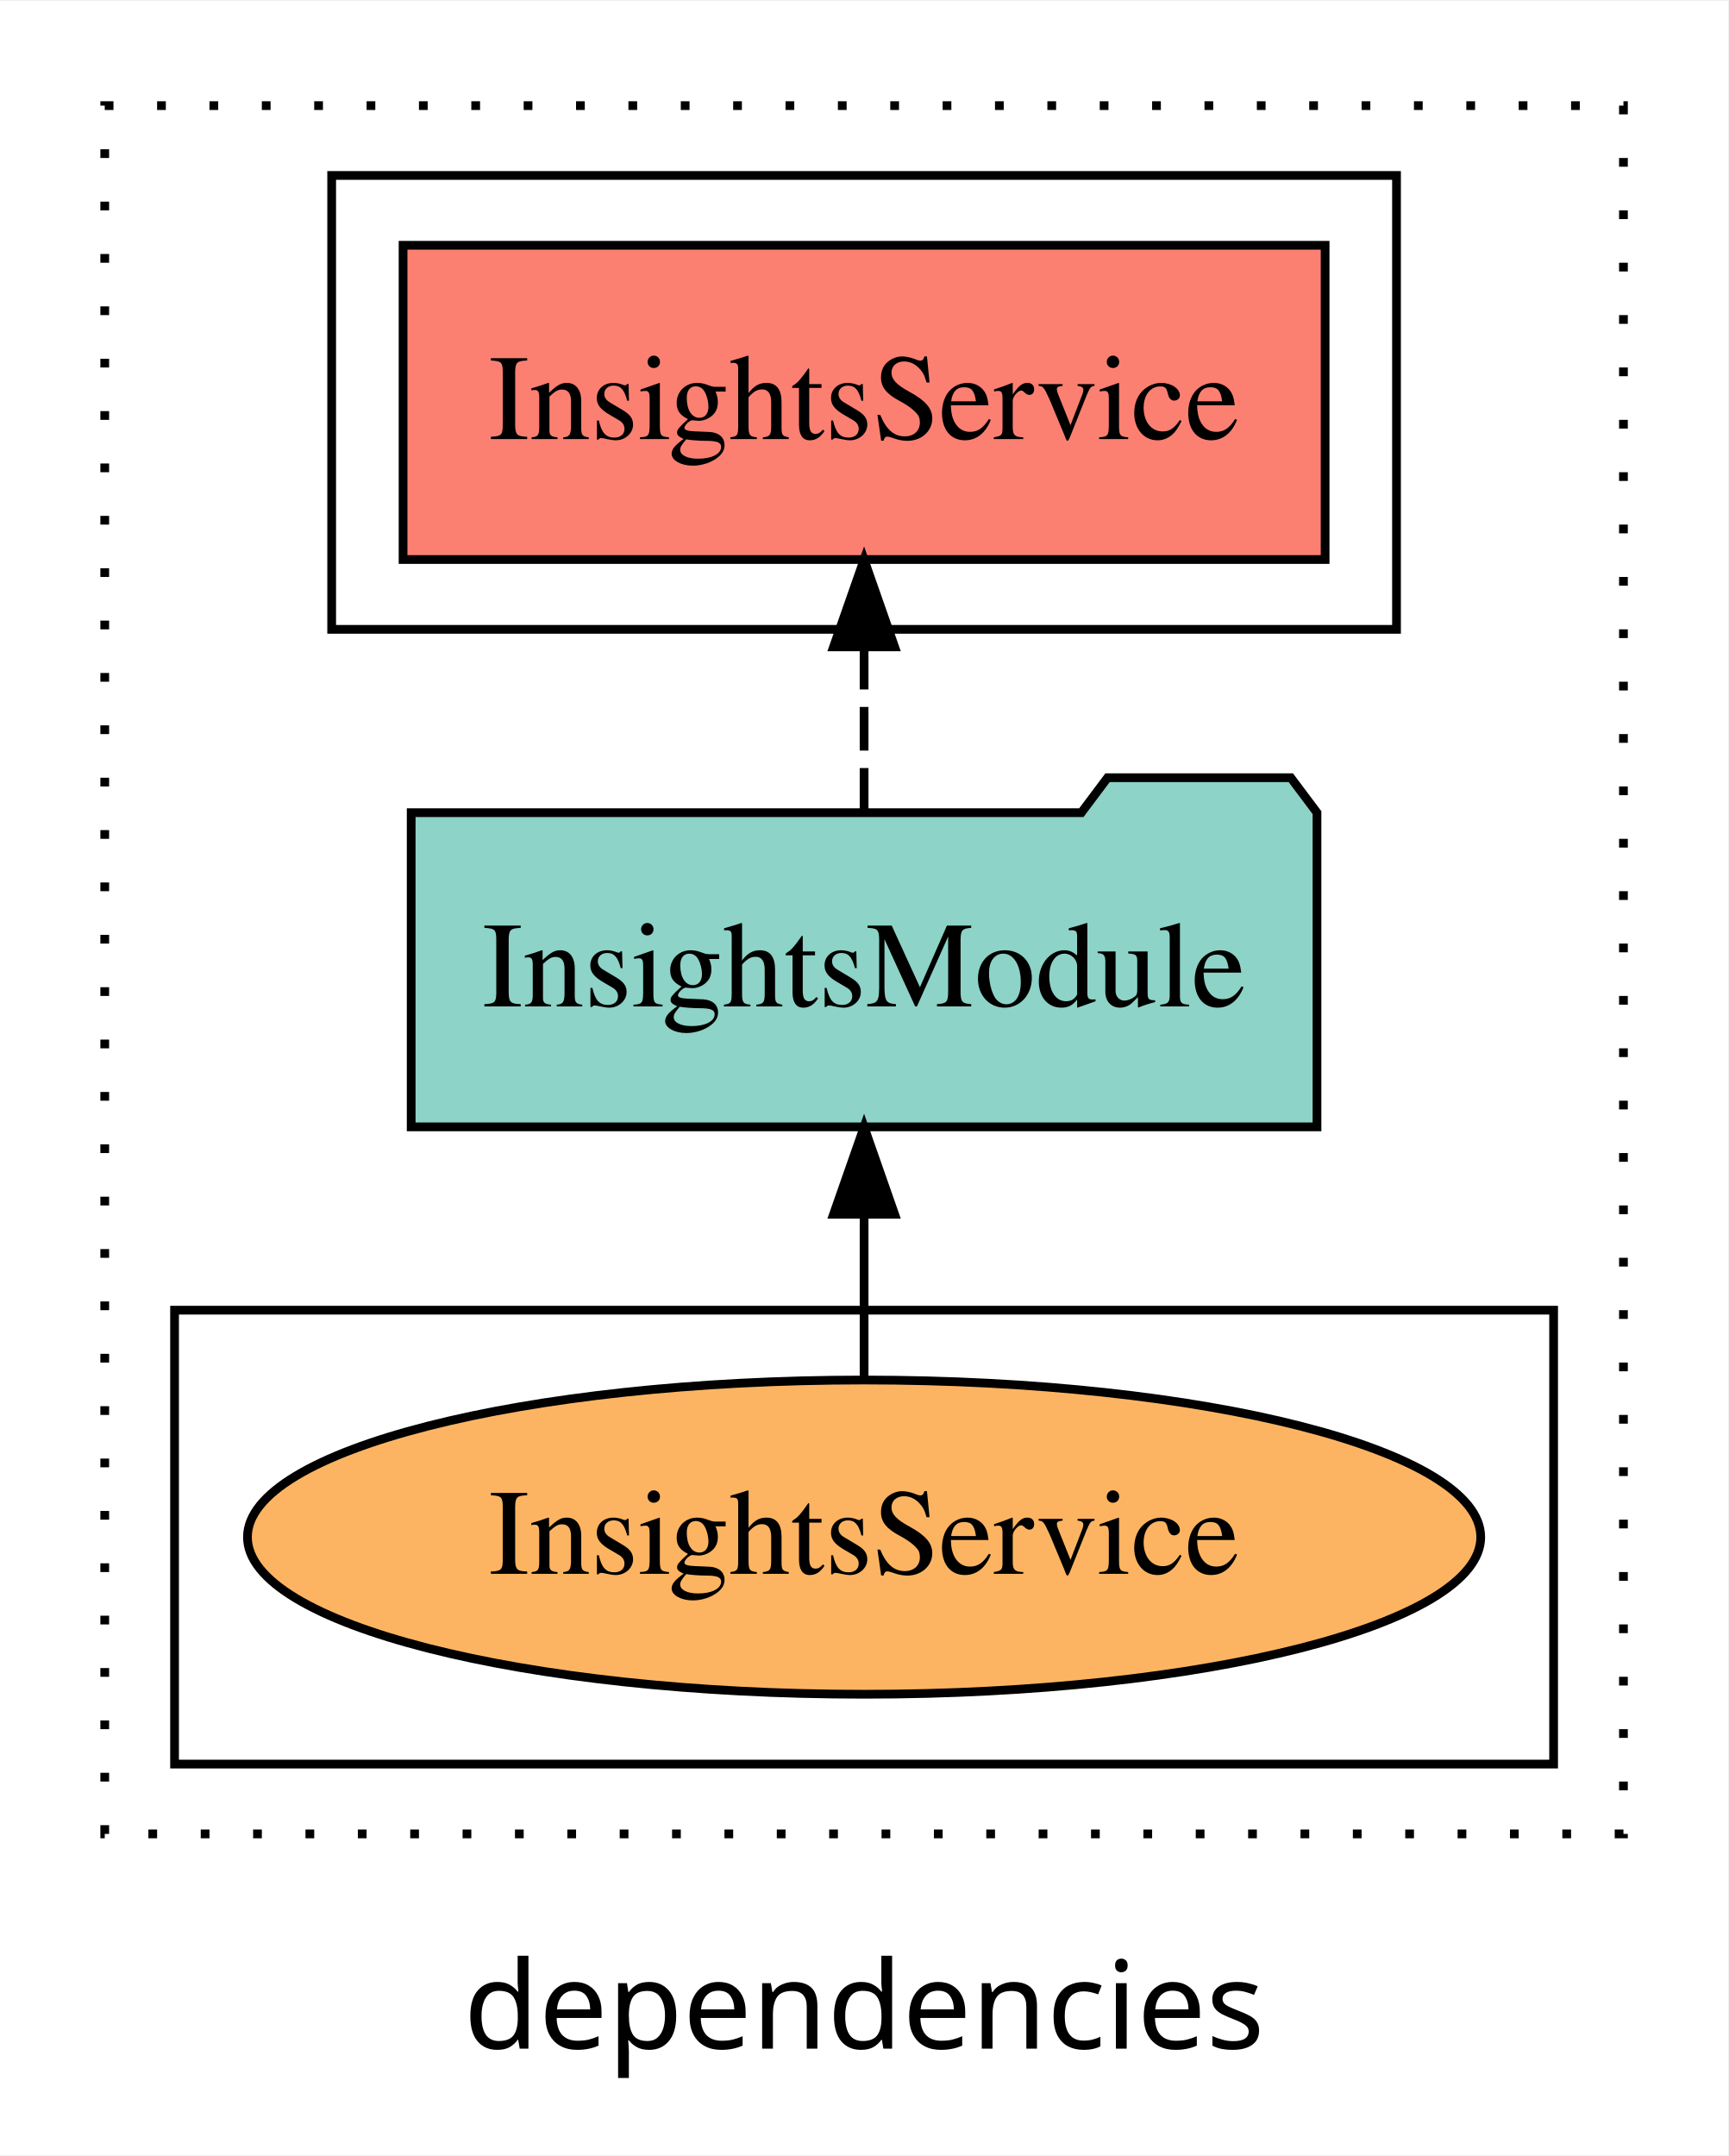
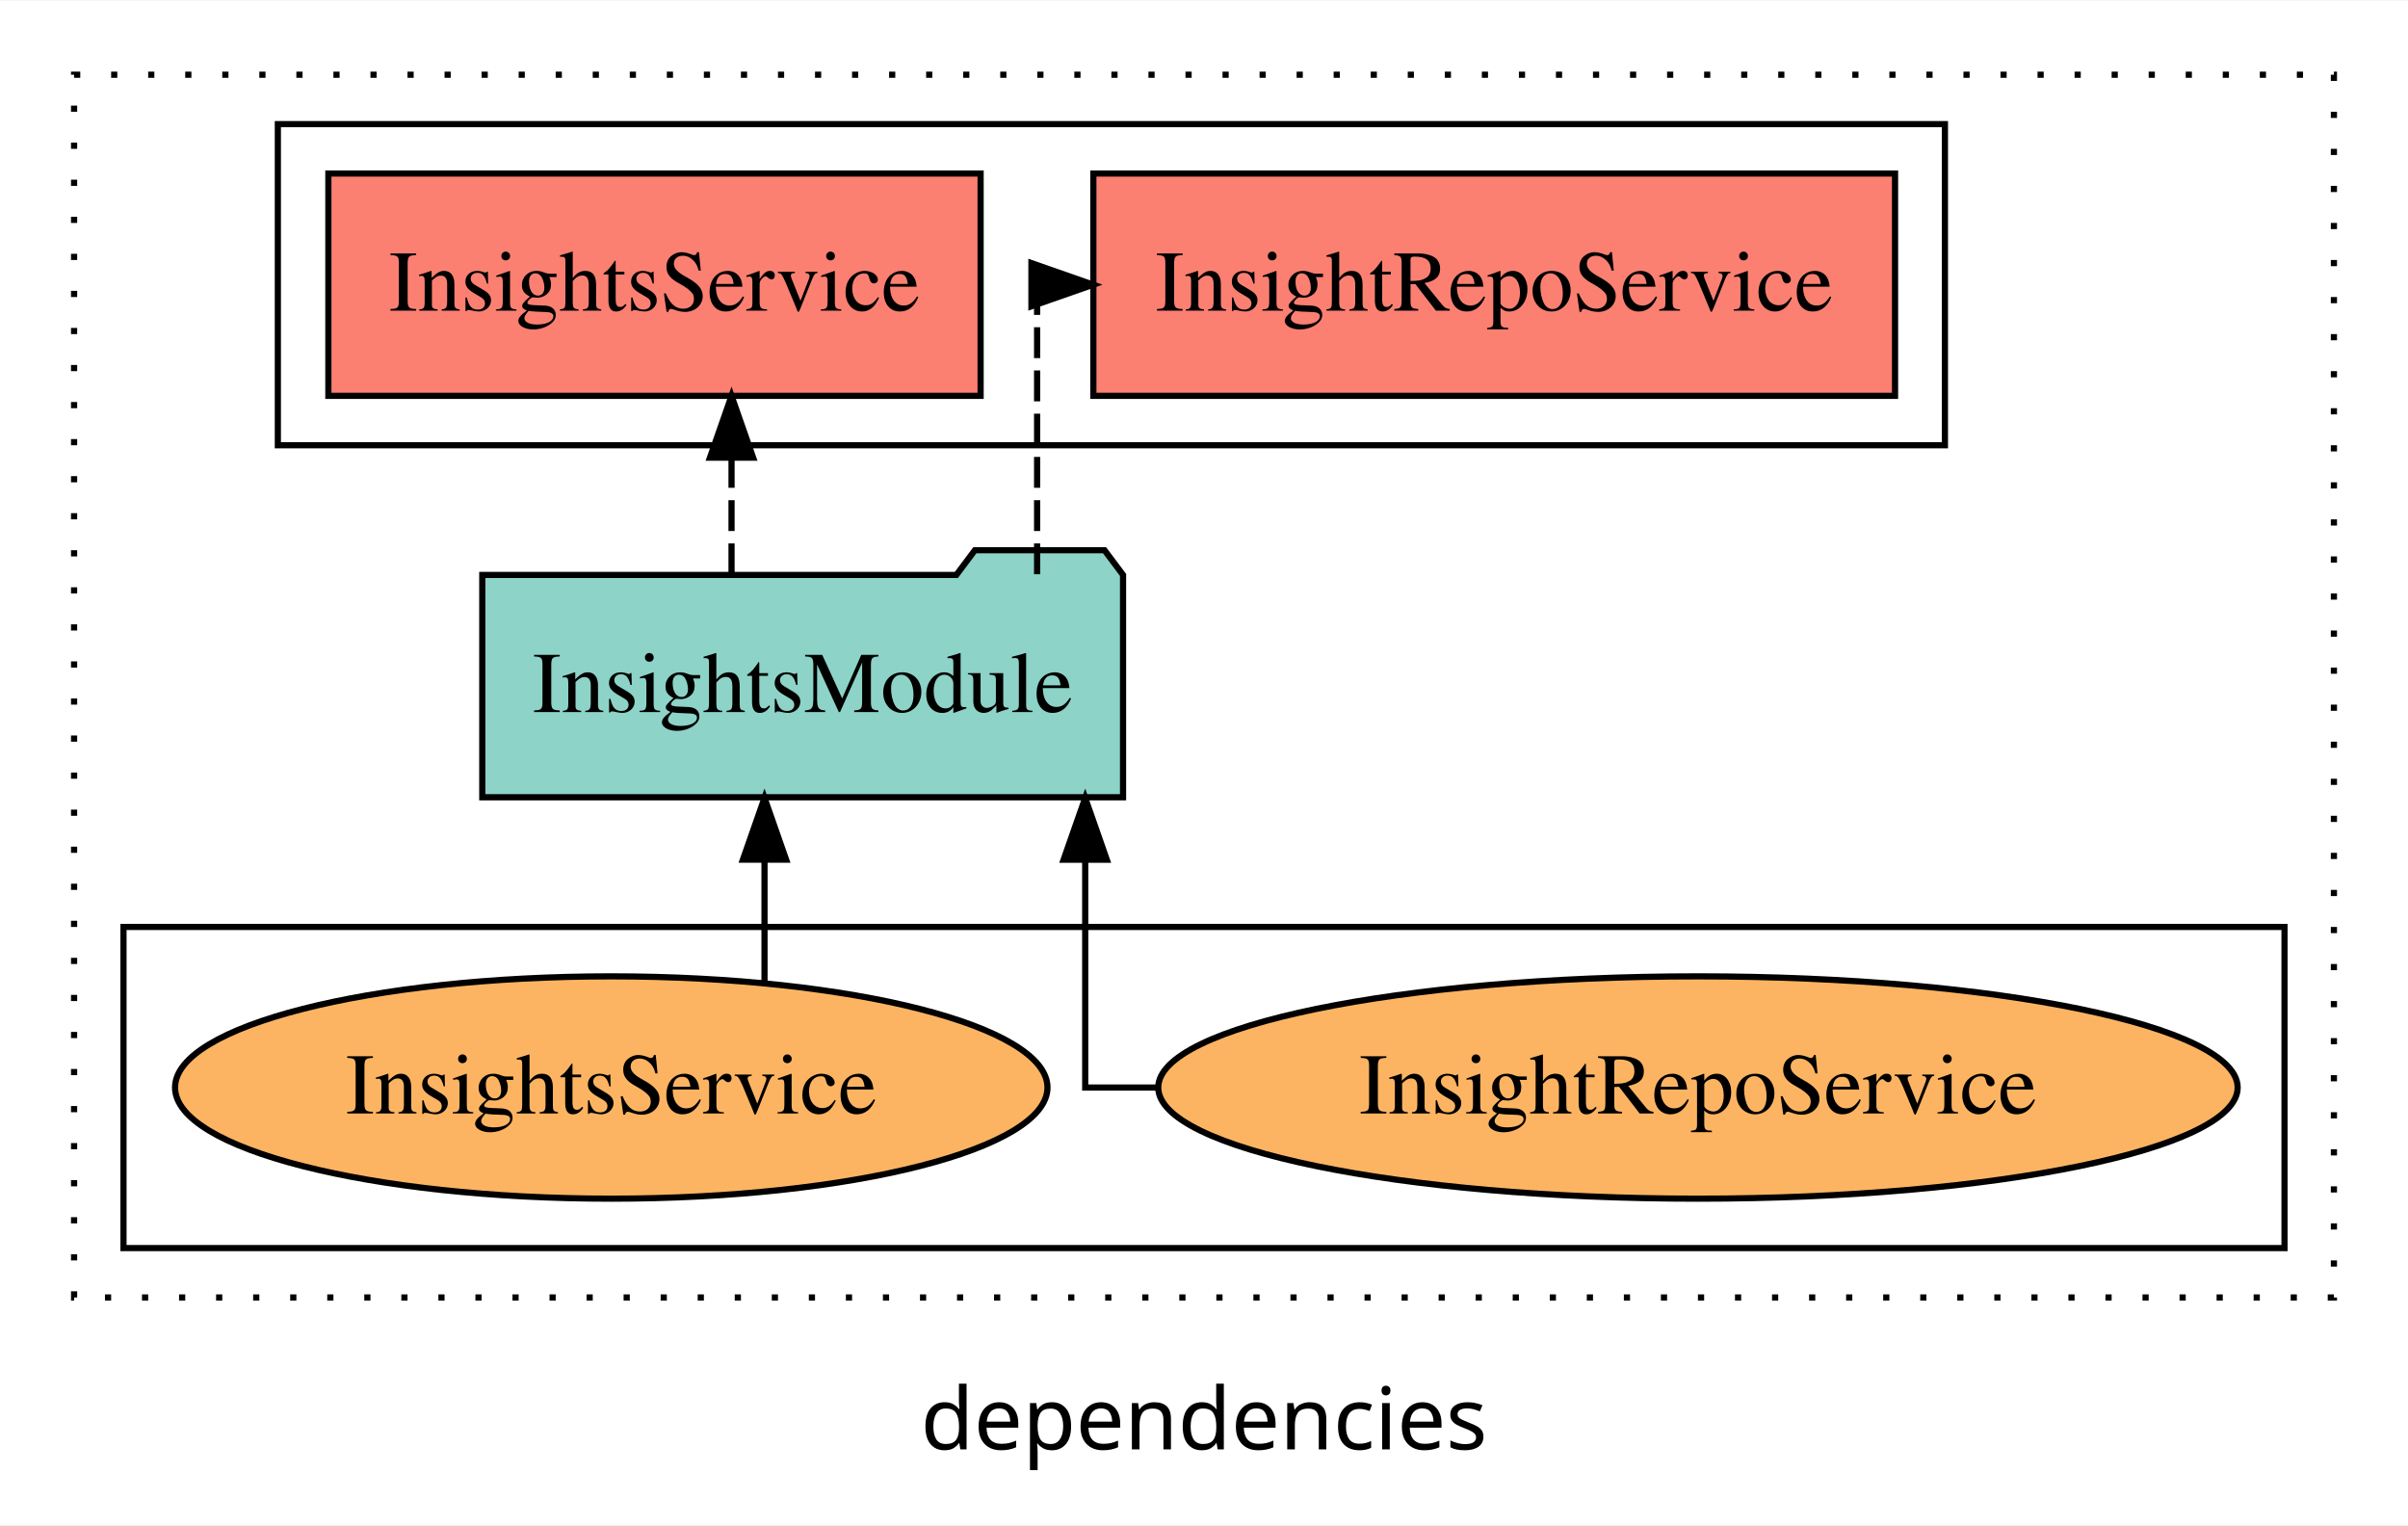
- <svg xmlns="http://www.w3.org/2000/svg" width="198pt" height="247pt" viewBox="0.00 0.00 198.00 246.80">
+ <svg xmlns="http://www.w3.org/2000/svg" width="390pt" height="247pt" viewBox="0.00 0.00 390.00 246.80">
  <g id="graph0" class="graph" transform="scale(1 1) rotate(0) translate(4 242.8)">
-     <polygon fill="white" stroke="transparent" points="-4,4 -4,-242.8 194,-242.8 194,4 -4,4" />
-     <text text-anchor="middle" x="95" y="-8.2" font-family="sans-serif" font-size="14.00">dependencies</text>
+     <polygon fill="white" stroke="transparent" points="-4,4 -4,-242.8 386,-242.8 386,4 -4,4" />
+     <text text-anchor="middle" x="191" y="-8.2" font-family="sans-serif" font-size="14.00">dependencies</text>
    <g id="clust1" class="cluster">
-       <polygon fill="none" stroke="black" stroke-dasharray="1,5" points="8,-32.8 8,-230.8 182,-230.8 182,-32.8 8,-32.8" />
+       <polygon fill="none" stroke="black" stroke-dasharray="1,5" points="8,-32.8 8,-230.8 374,-230.8 374,-32.8 8,-32.8" />
    </g>
    <g id="clust4" class="cluster">
-       <polygon fill="none" stroke="black" points="34,-170.8 34,-222.8 156,-222.8 156,-170.8 34,-170.8" />
+       <polygon fill="none" stroke="black" points="41,-170.8 41,-222.8 311,-222.8 311,-170.8 41,-170.8" />
    </g>
    <g id="clust6" class="cluster">
-       <polygon fill="none" stroke="black" points="16,-40.8 16,-92.8 174,-92.8 174,-40.8 16,-40.8" />
+       <polygon fill="none" stroke="black" points="16,-40.8 16,-92.8 366,-92.8 366,-40.8 16,-40.8" />
    </g>
    <g id="node1" class="node">
-       <polygon fill="#fb8072" stroke="black" points="147.82,-214.8 42.18,-214.8 42.18,-178.8 147.82,-178.8 147.82,-214.8" />
-       <text text-anchor="middle" x="95" y="-192.6" font-family="Times,serif" font-size="14.00">InsightsService </text>
+       <polygon fill="#fb8072" stroke="black" points="302.92,-214.8 173.08,-214.8 173.08,-178.8 302.92,-178.8 302.92,-214.8" />
+       <text text-anchor="middle" x="238" y="-192.6" font-family="Times,serif" font-size="14.00">InsightRepoService </text>
    </g>
    <g id="node2" class="node">
-       <polygon fill="#8dd3c7" stroke="black" points="146.89,-149.8 143.89,-153.8 122.89,-153.8 119.89,-149.8 43.11,-149.8 43.11,-113.8 146.89,-113.8 146.89,-149.8" />
-       <text text-anchor="middle" x="95" y="-127.6" font-family="Times,serif" font-size="14.00">InsightsModule</text>
+       <polygon fill="#fb8072" stroke="black" points="154.82,-214.8 49.18,-214.8 49.18,-178.8 154.82,-178.8 154.82,-214.8" />
+       <text text-anchor="middle" x="102" y="-192.6" font-family="Times,serif" font-size="14.00">InsightsService </text>
+     </g>
+     <g id="node3" class="node">
+       <polygon fill="#8dd3c7" stroke="black" points="177.89,-149.8 174.89,-153.8 153.89,-153.8 150.89,-149.8 74.11,-149.8 74.11,-113.8 177.89,-113.8 177.89,-149.8" />
+       <text text-anchor="middle" x="126" y="-127.6" font-family="Times,serif" font-size="14.00">InsightsModule</text>
    </g>
    <g id="edge1" class="edge">
-       <path fill="none" stroke="black" stroke-dasharray="5,2" d="M95,-149.91C95,-149.91 95,-168.79 95,-168.79" />
-       <polygon fill="black" stroke="black" points="91.5,-168.79 95,-178.79 98.5,-168.79 91.5,-168.79" />
+       <path fill="none" stroke="black" stroke-dasharray="5,2" d="M163.97,-149.91C163.97,-169.14 163.97,-196.8 163.97,-196.8 163.97,-196.8 164.88,-196.8 164.88,-196.8" />
+       <polygon fill="black" stroke="black" points="163.05,-200.3 173.05,-196.8 163.05,-193.3 163.05,-200.3" />
    </g>
-     <g id="node3" class="node">
+     <g id="edge2" class="edge">
+       <path fill="none" stroke="black" stroke-dasharray="5,2" d="M114.48,-149.91C114.48,-149.91 114.48,-168.79 114.48,-168.79" />
+       <polygon fill="black" stroke="black" points="110.98,-168.79 114.48,-178.79 117.98,-168.79 110.98,-168.79" />
+     </g>
+     <g id="node4" class="node">
+       <ellipse fill="#fdb462" stroke="black" cx="271" cy="-66.8" rx="87.41" ry="18" />
+       <text text-anchor="middle" x="271" y="-62.6" font-family="Times,serif" font-size="14.00">InsightRepoService</text>
+     </g>
+     <g id="edge3" class="edge">
+       <path fill="none" stroke="black" d="M183.53,-66.8C176.34,-66.8 171.76,-66.8 171.76,-66.8 171.76,-66.8 171.76,-103.69 171.76,-103.69" />
+       <polygon fill="black" stroke="black" points="168.26,-103.69 171.76,-113.69 175.26,-103.69 168.26,-103.69" />
+     </g>
+     <g id="node5" class="node">
      <ellipse fill="#fdb462" stroke="black" cx="95" cy="-66.8" rx="70.65" ry="18" />
      <text text-anchor="middle" x="95" y="-62.6" font-family="Times,serif" font-size="14.00">InsightsService</text>
    </g>
-     <g id="edge2" class="edge">
-       <path fill="none" stroke="black" d="M95,-84.91C95,-84.91 95,-103.79 95,-103.79" />
-       <polygon fill="black" stroke="black" points="91.5,-103.79 95,-113.79 98.5,-103.79 91.5,-103.79" />
+     <g id="edge4" class="edge">
+       <path fill="none" stroke="black" d="M119.82,-83.88C119.82,-83.88 119.82,-103.7 119.82,-103.7" />
+       <polygon fill="black" stroke="black" points="116.32,-103.7 119.82,-113.7 123.32,-103.7 116.32,-103.7" />
    </g>
  </g>
</svg>
